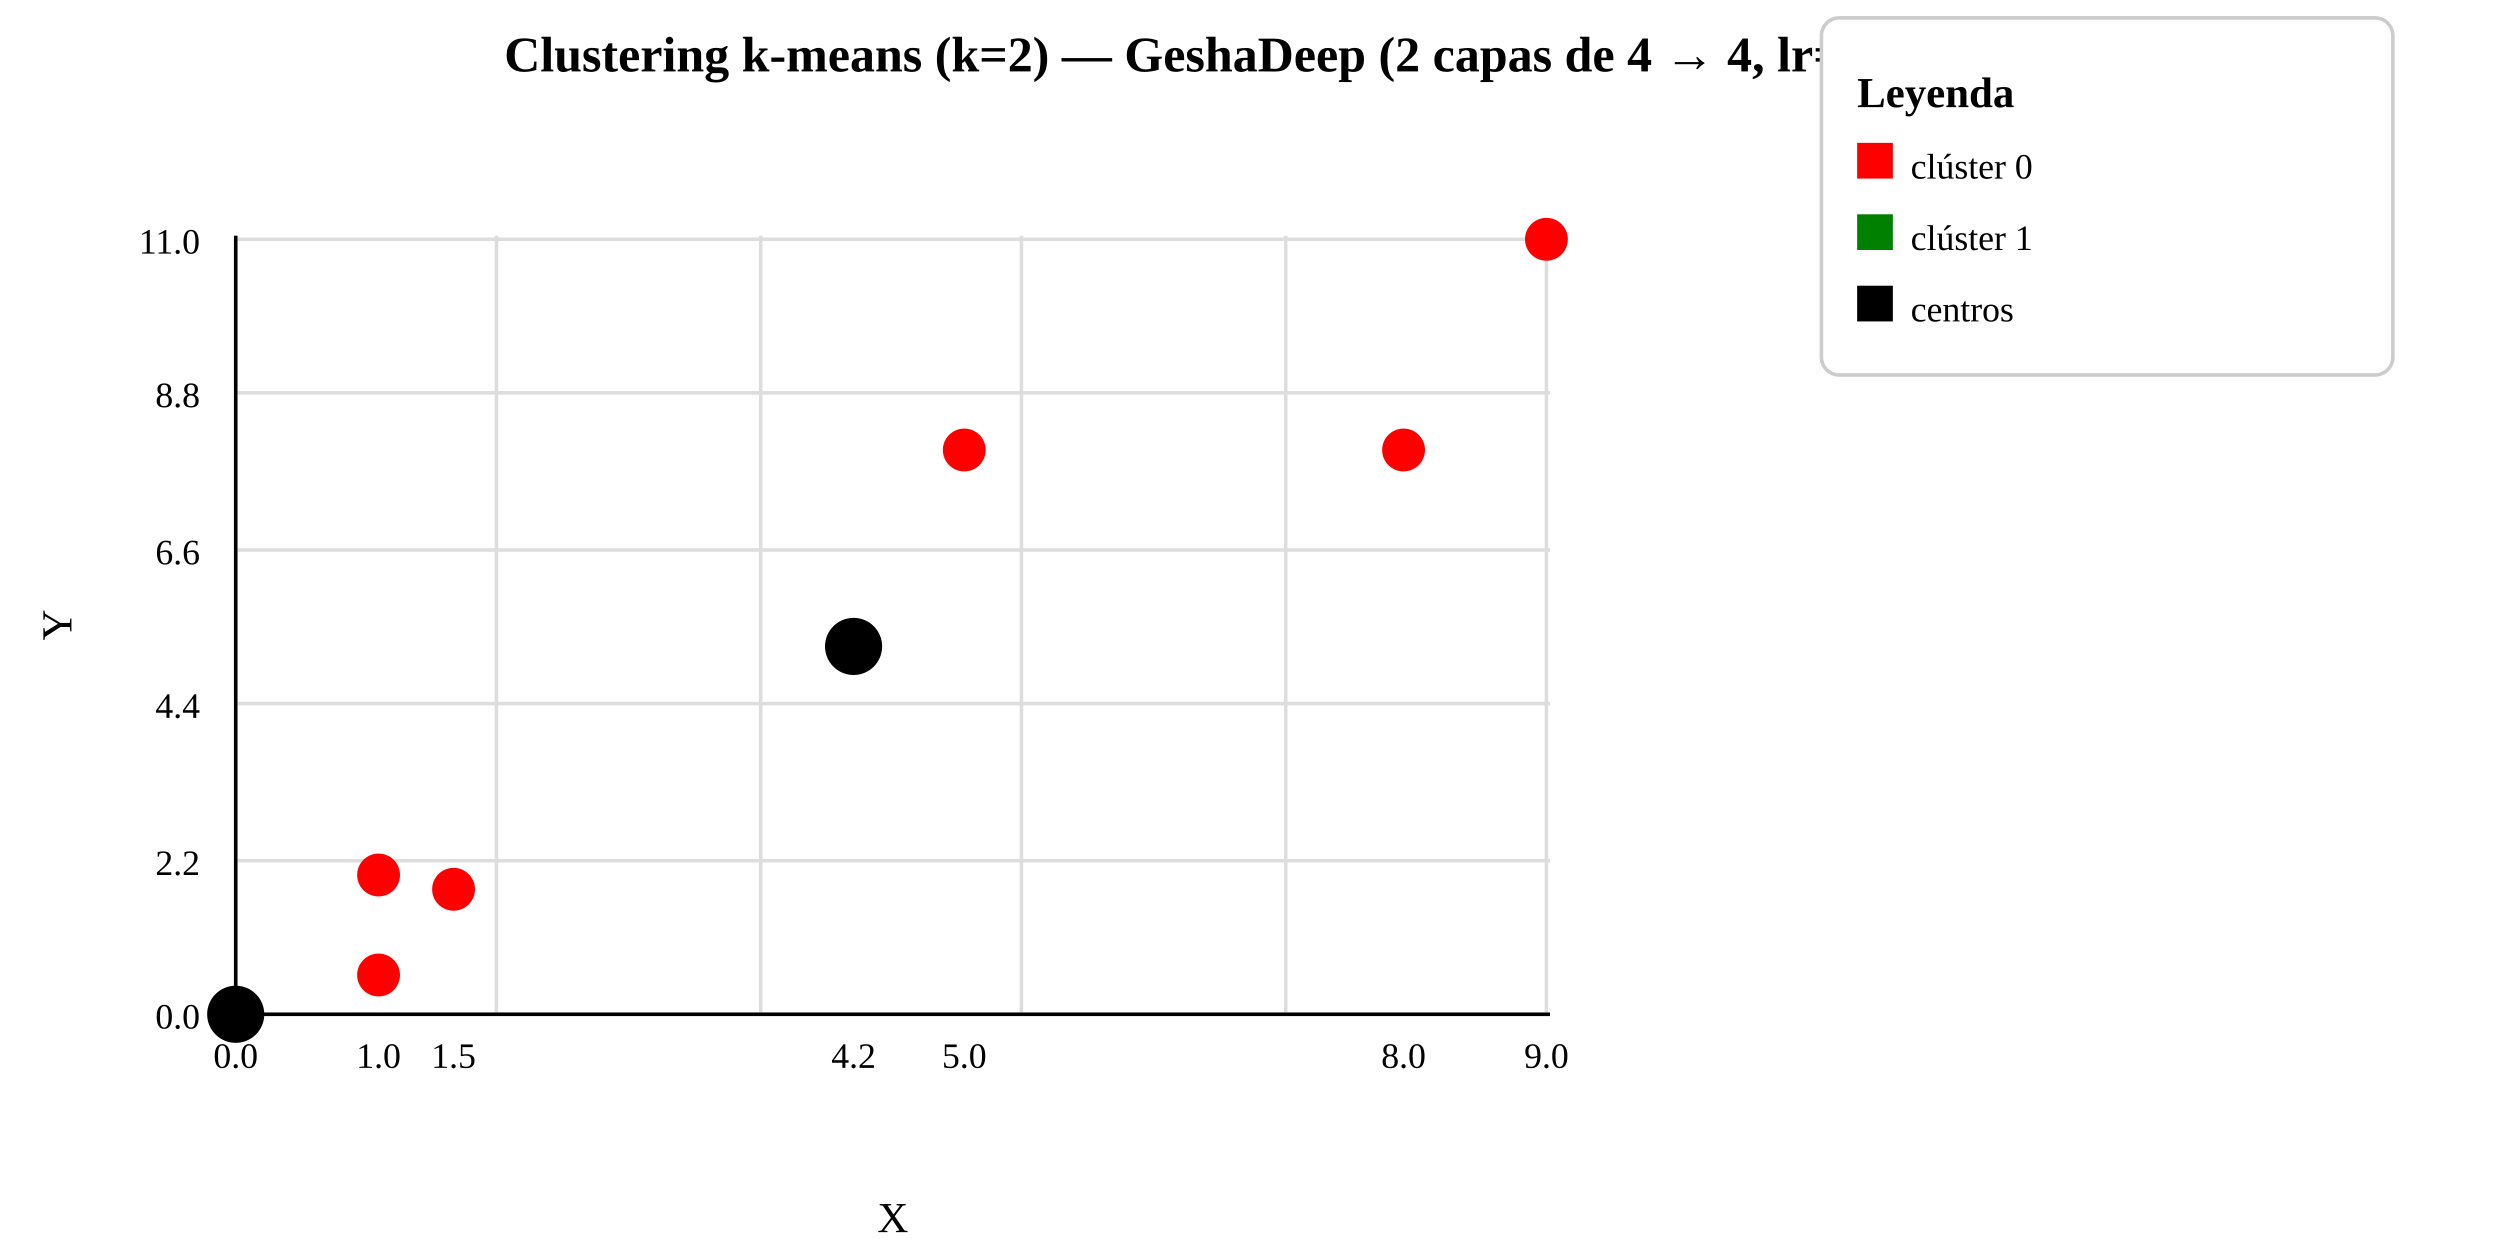
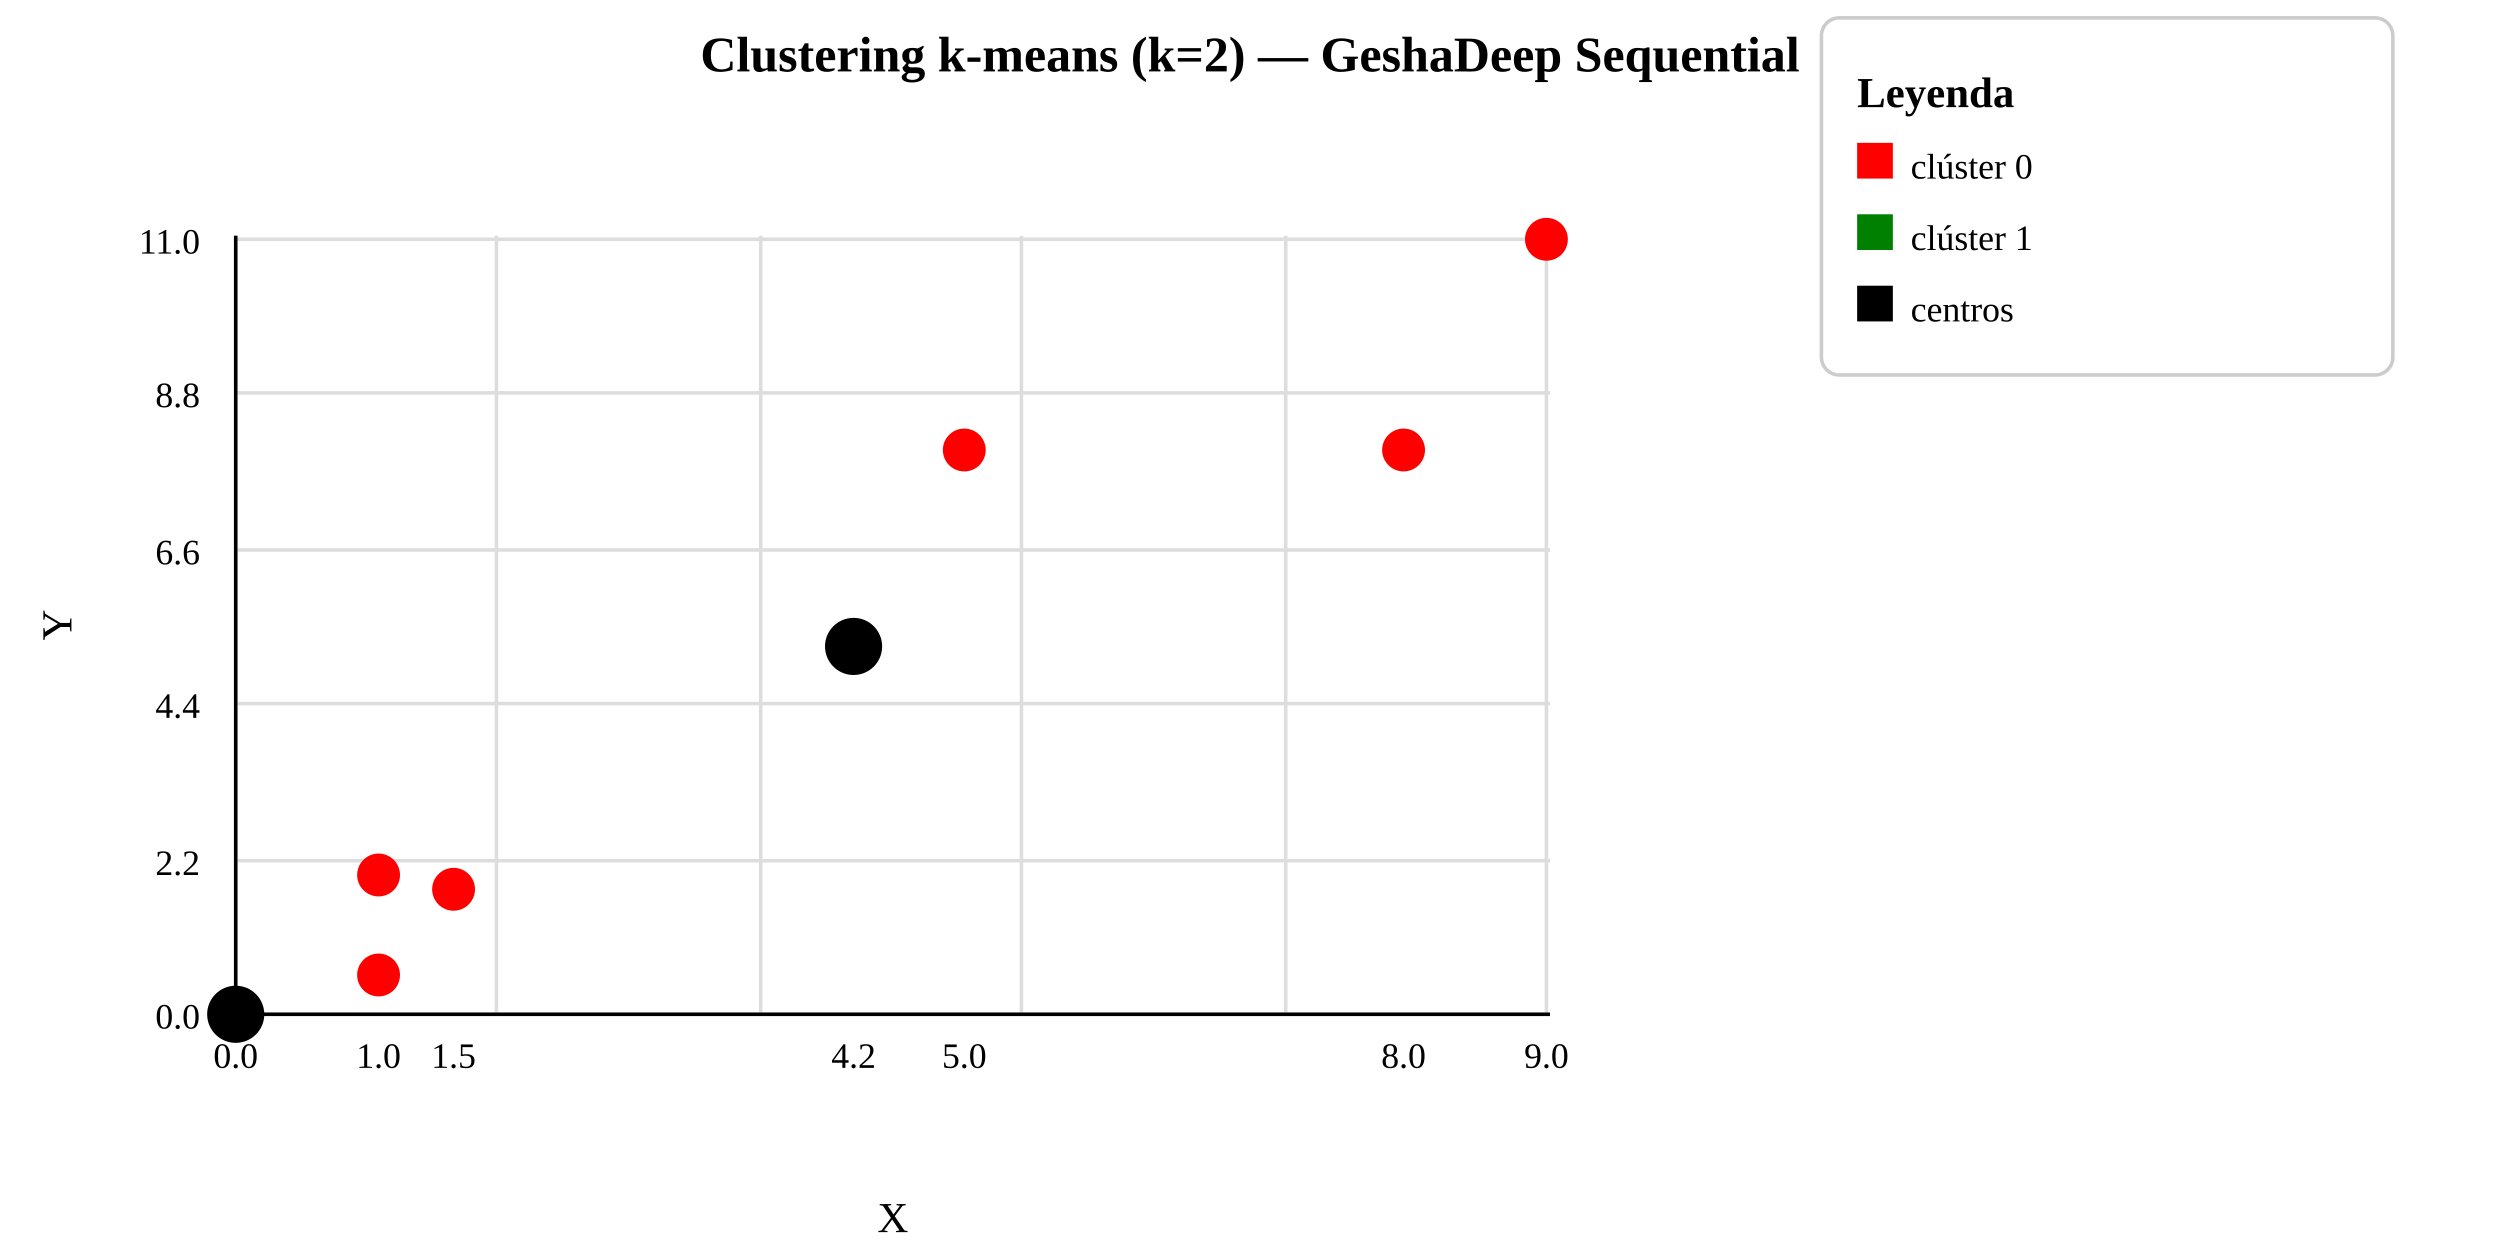
<svg xmlns="http://www.w3.org/2000/svg" width="700" height="350">
  <rect x="0" y="0" width="700" height="350" fill="white" />
  <line x1="66" y1="284" x2="434" y2="284" stroke="#ddd" stroke-width="1" />
  <line x1="66" y1="241" x2="434" y2="241" stroke="#ddd" stroke-width="1" />
  <line x1="66" y1="197" x2="434" y2="197" stroke="#ddd" stroke-width="1" />
  <line x1="66" y1="154" x2="434" y2="154" stroke="#ddd" stroke-width="1" />
  <line x1="66" y1="110" x2="434" y2="110" stroke="#ddd" stroke-width="1" />
  <line x1="66" y1="67" x2="434" y2="67" stroke="#ddd" stroke-width="1" />
  <line x1="66" y1="66" x2="66" y2="284" stroke="#ddd" stroke-width="1" />
  <line x1="139" y1="66" x2="139" y2="284" stroke="#ddd" stroke-width="1" />
  <line x1="213" y1="66" x2="213" y2="284" stroke="#ddd" stroke-width="1" />
  <line x1="286" y1="66" x2="286" y2="284" stroke="#ddd" stroke-width="1" />
  <line x1="360" y1="66" x2="360" y2="284" stroke="#ddd" stroke-width="1" />
  <line x1="433" y1="66" x2="433" y2="284" stroke="#ddd" stroke-width="1" />
  <circle cx="106" cy="245" r="6" fill="red" />
  <circle cx="127" cy="249" r="6" fill="red" />
  <circle cx="270" cy="126" r="6" fill="red" />
  <circle cx="393" cy="126" r="6" fill="red" />
  <circle cx="106" cy="273" r="6" fill="red" />
  <circle cx="433" cy="67" r="6" fill="red" />
  <circle cx="239" cy="181" r="8" fill="black" />
  <circle cx="66" cy="284" r="8" fill="black" />
  <line x1="66" y1="284" x2="434" y2="284" stroke="black" stroke-width="1" />
  <line x1="66" y1="66" x2="66" y2="284" stroke="black" stroke-width="1" />
  <text x="56" y="288" font-size="10" text-anchor="end">0.0</text>
  <text x="56" y="245" font-size="10" text-anchor="end">2.2</text>
  <text x="56" y="201" font-size="10" text-anchor="end">4.4</text>
  <text x="56" y="158" font-size="10" text-anchor="end">6.6</text>
  <text x="56" y="114" font-size="10" text-anchor="end">8.8</text>
  <text x="56" y="71" font-size="10" text-anchor="end">11.0</text>
  <text x="66" y="299" font-size="10" text-anchor="middle">0.0</text>
  <text x="106" y="299" font-size="10" text-anchor="middle">1.0</text>
  <text x="127" y="299" font-size="10" text-anchor="middle">1.5</text>
  <text x="239" y="299" font-size="10" text-anchor="middle">4.2</text>
  <text x="270" y="299" font-size="10" text-anchor="middle">5.0</text>
  <text x="393" y="299" font-size="10" text-anchor="middle">8.0</text>
  <text x="433" y="299" font-size="10" text-anchor="middle">9.0</text>
-   <text x="350" y="20" font-size="14" text-anchor="middle" font-weight="bold">Clustering k-means (k=2) ― GeshaDeep (2 capas de 4 → 4, lr=0.0005)</text>
+   <text x="350" y="20" font-size="14" text-anchor="middle" font-weight="bold">Clustering k-means (k=2) — GeshaDeep Sequential</text>
  <text x="250" y="345" font-size="12" text-anchor="middle">X</text>
  <g transform="translate(20,175) rotate(-90)">
    <text font-size="12" text-anchor="middle">Y</text>
  </g>
  <rect x="510" y="5" width="160" height="100" fill="white" stroke="#ccc" rx="5" />
  <text x="520" y="30" font-size="12" font-weight="bold">Leyenda</text>
  <rect x="520" y="40" width="10" height="10" fill="red" />
  <text x="535" y="50" font-size="10">clúster 0</text>
  <rect x="520" y="60" width="10" height="10" fill="green" />
  <text x="535" y="70" font-size="10">clúster 1</text>
  <rect x="520" y="80" width="10" height="10" fill="black" />
  <text x="535" y="90" font-size="10">centros</text>
</svg>
